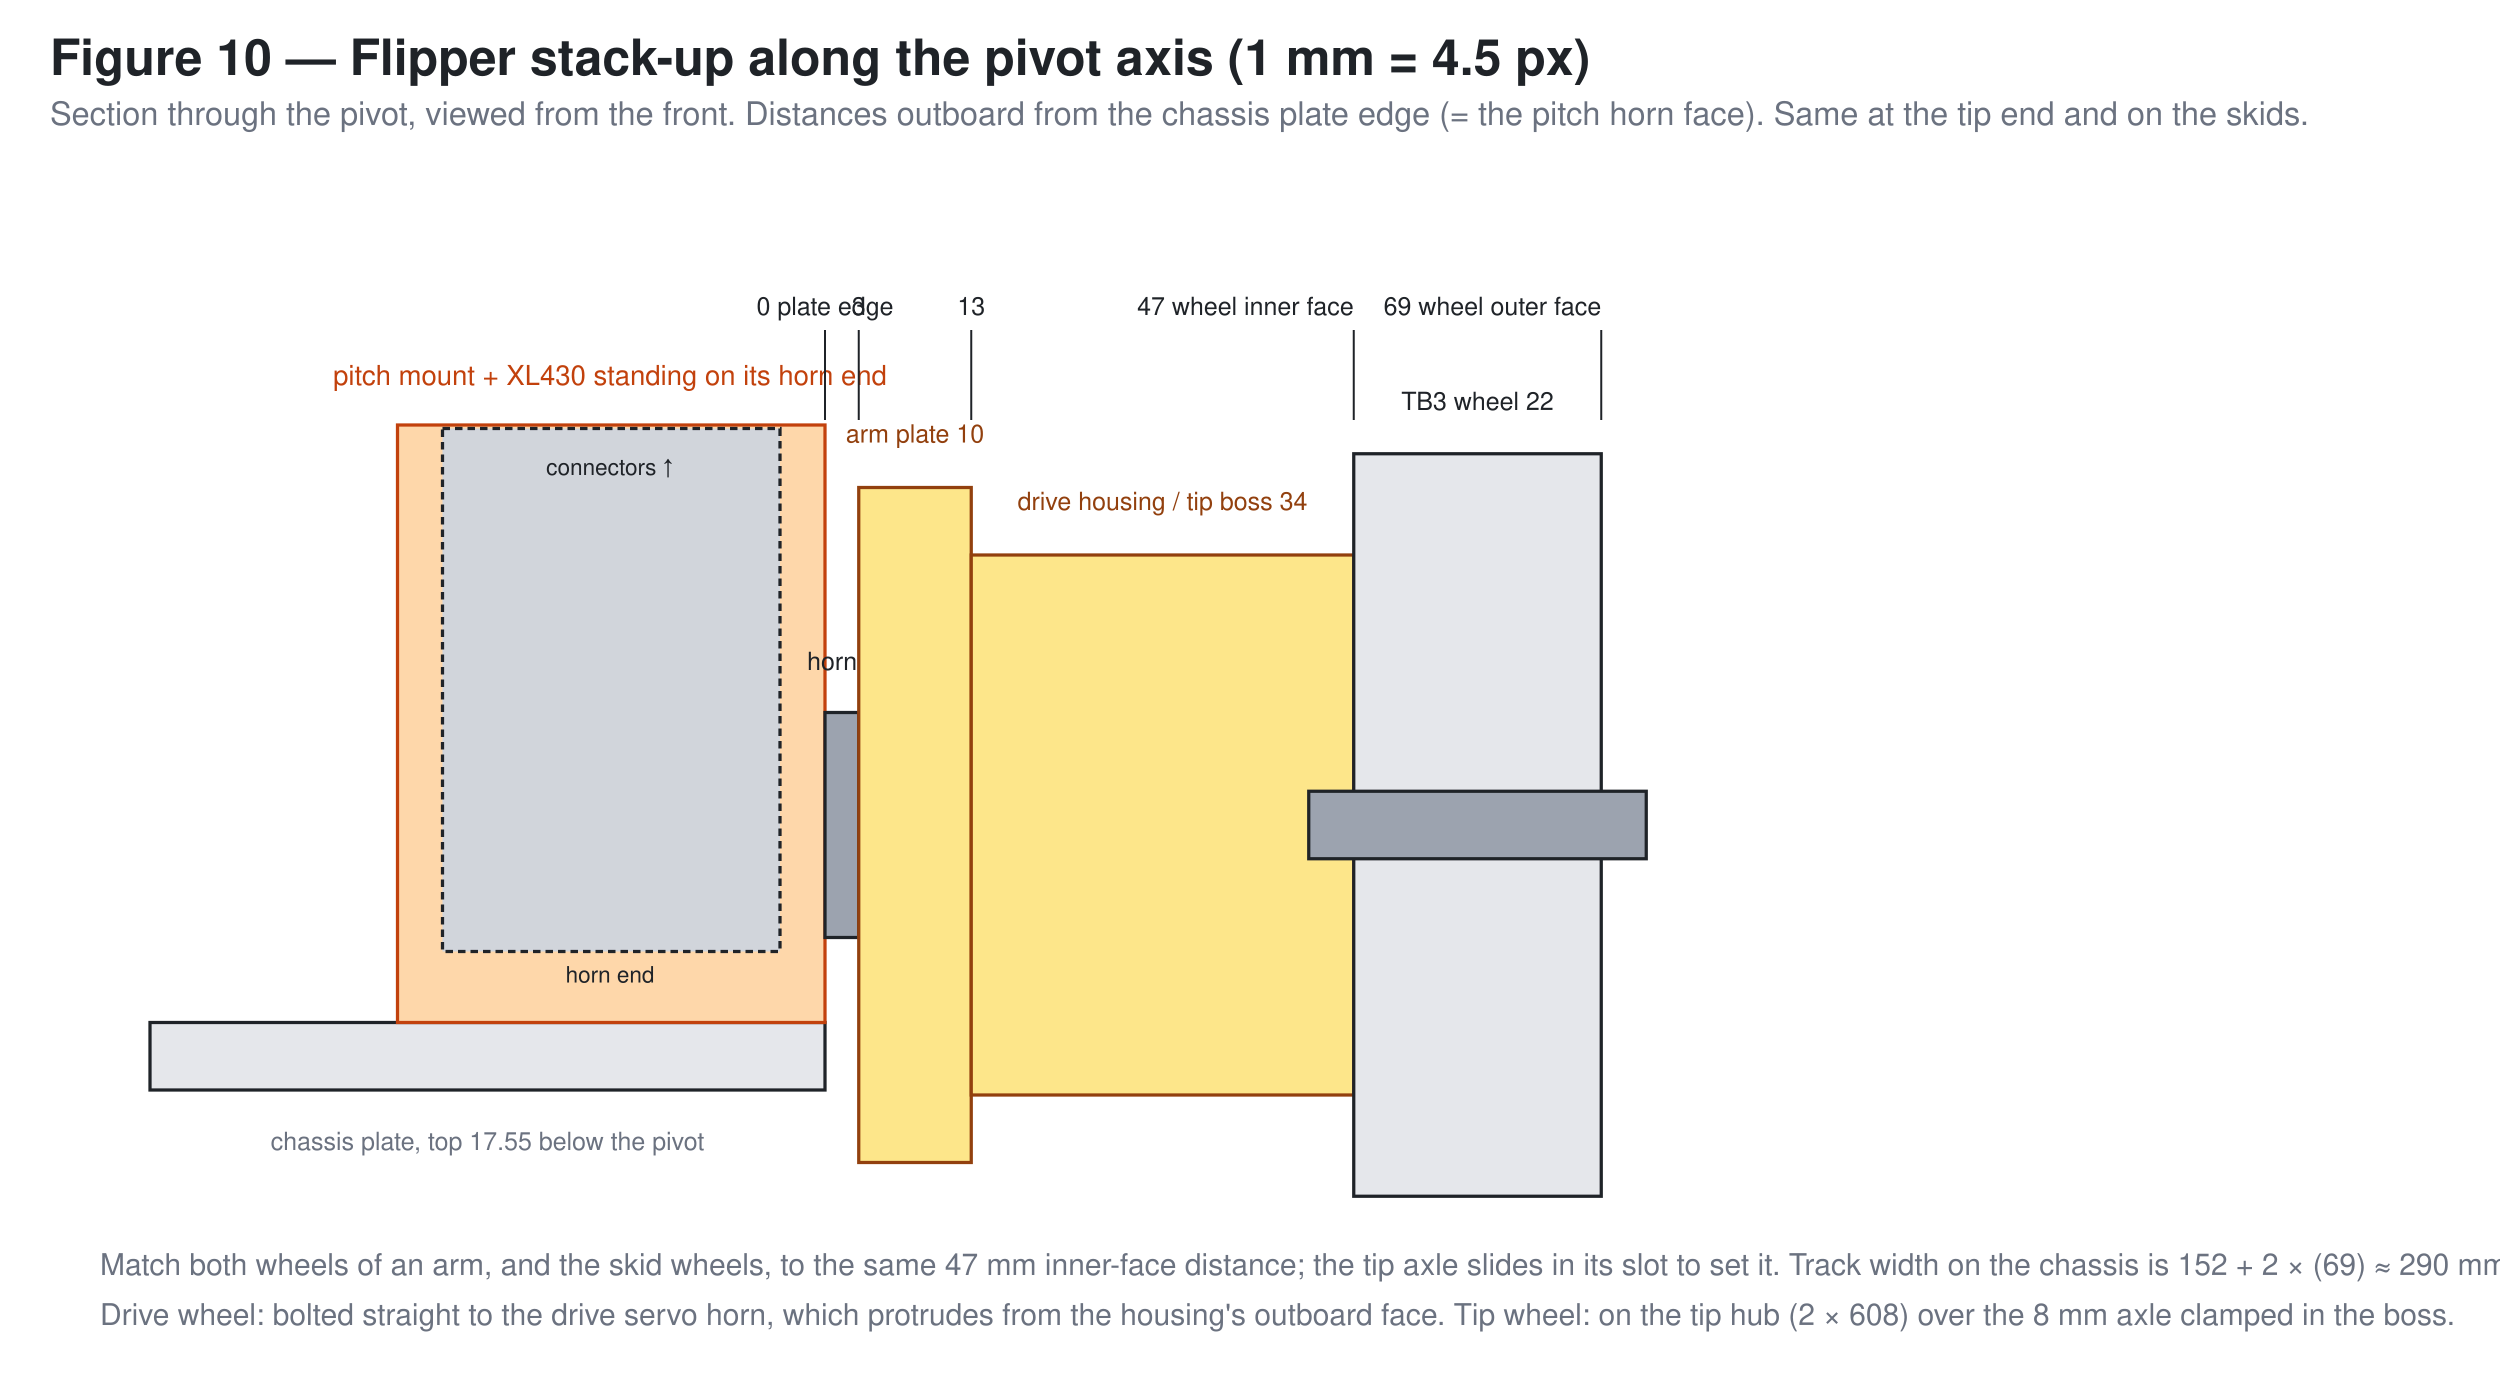
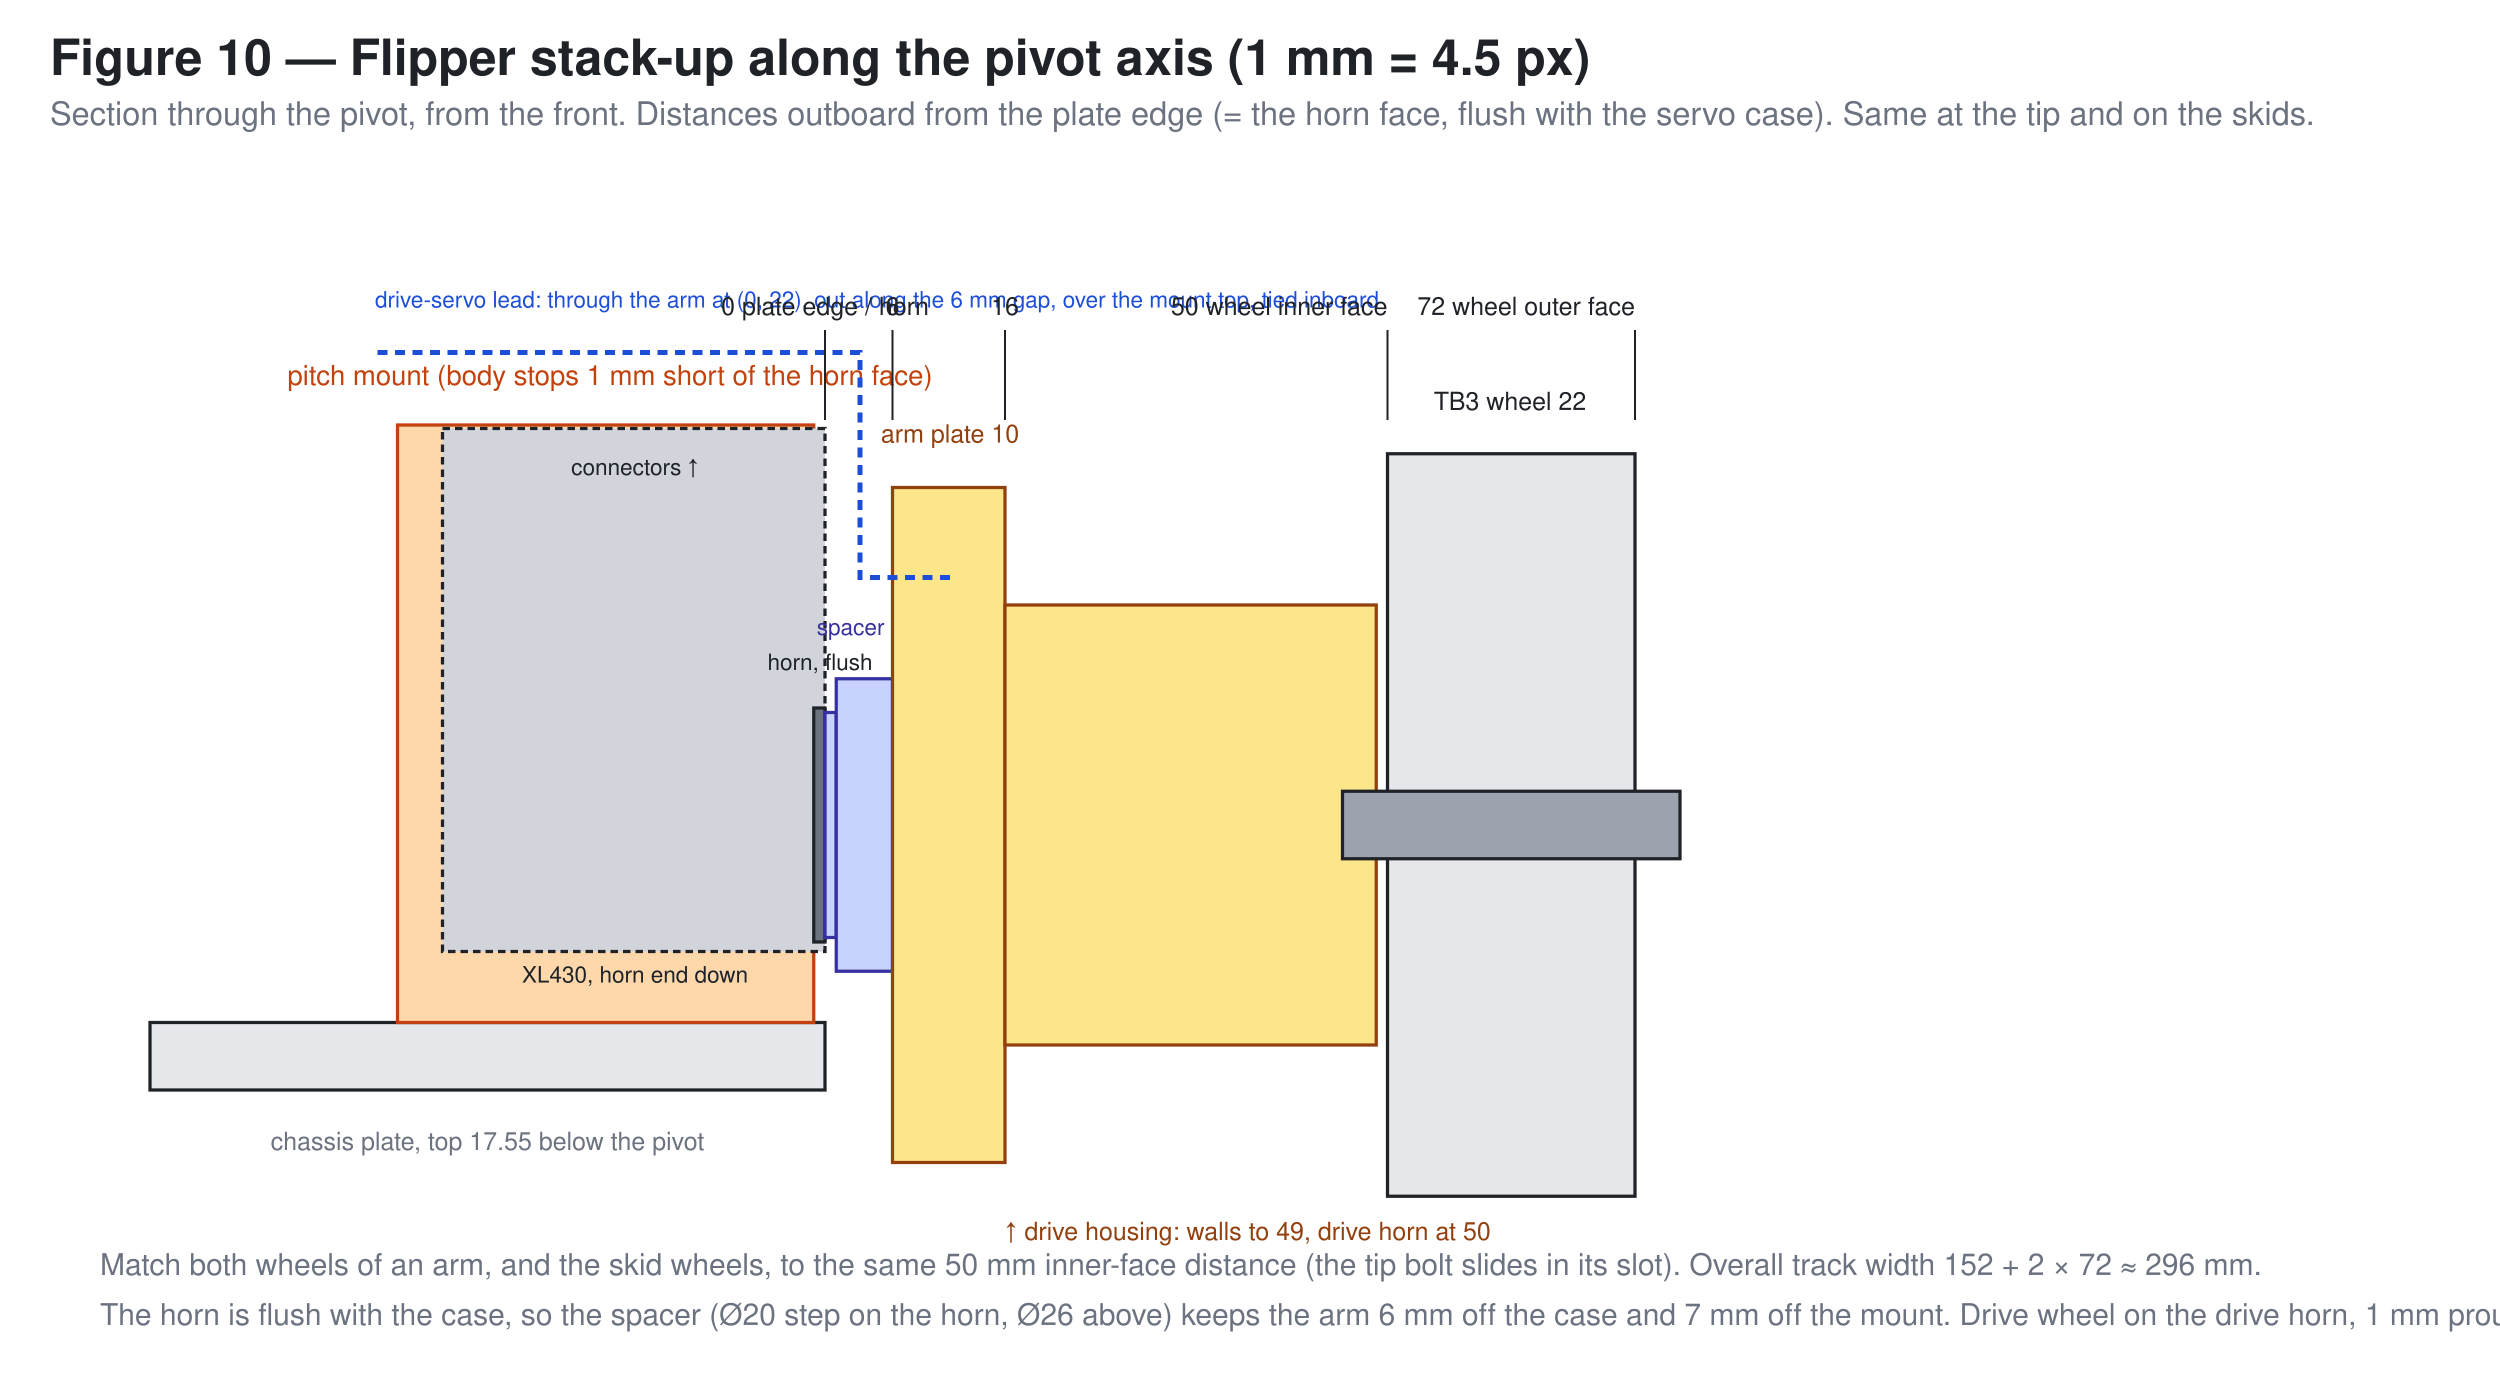
<svg xmlns="http://www.w3.org/2000/svg" viewBox="0 0 1000 560" width="1000" height="560">
  <rect width="100%" height="100%" fill="white" />
  <text x="20" y="30" font-family="Helvetica, Arial, sans-serif" font-size="20" font-weight="bold" fill="#1f2328">Figure 10 — Flipper stack-up along the pivot axis (1 mm = 4.5 px)</text>
-   <text x="20" y="50" font-family="Helvetica, Arial, sans-serif" font-size="13" fill="#6b7280">Section through the pivot, viewed from the front. Distances outboard from the chassis plate edge (= the pitch horn face). Same at the tip end and on the skids.</text>
+   <text x="20" y="50" font-family="Helvetica, Arial, sans-serif" font-size="13" fill="#6b7280">Section through the pivot, from the front. Distances outboard from the plate edge (= the horn face, flush with the servo case). Same at the tip and on the skids.</text>
  <rect x="60.0" y="409.0" width="270.0" height="27.0" fill="#e5e7eb" stroke="#1f2328" stroke-width="1.3" />
  <text x="195" y="460" font-family="Helvetica, Arial, sans-serif" font-size="10" fill="#6b7280" text-anchor="middle">chassis plate, top 17.55 below the pivot</text>
-   <rect x="159.0" y="170.0" width="171.0" height="239.0" fill="#fed7aa" stroke="#c2410c" stroke-width="1.3" />
-   <text x="244" y="154" font-family="Helvetica, Arial, sans-serif" font-size="11" fill="#c2410c" text-anchor="middle">pitch mount + XL430 standing on its horn end</text>
-   <rect x="177.0" y="171.4" width="135.0" height="209.2" fill="#d1d5db" stroke="#1f2328" stroke-width="1.3" stroke-dasharray="3 2" />
-   <text x="244" y="393" font-family="Helvetica, Arial, sans-serif" font-size="9" fill="#1f2328" text-anchor="middle">horn end</text>
-   <text x="244" y="190" font-family="Helvetica, Arial, sans-serif" font-size="9" fill="#1f2328" text-anchor="middle">connectors ↑</text>
-   <rect x="330.0" y="285.0" width="13.5" height="90.0" fill="#9ca3af" stroke="#1f2328" stroke-width="1.3" />
-   <text x="337" y="268" font-family="Helvetica, Arial, sans-serif" font-size="10" fill="#1f2328" text-anchor="middle">horn 3</text>
-   <rect x="343.5" y="195.0" width="45.0" height="270.0" fill="#fde68a" stroke="#92400e" stroke-width="1.3" />
-   <text x="366" y="177" font-family="Helvetica, Arial, sans-serif" font-size="10" fill="#92400e" text-anchor="middle">arm plate 10</text>
-   <rect x="388.5" y="222.0" width="153.0" height="216.0" fill="#fde68a" stroke="#92400e" stroke-width="1.3" />
-   <text x="465" y="204" font-family="Helvetica, Arial, sans-serif" font-size="10" fill="#92400e" text-anchor="middle">drive housing / tip boss 34</text>
-   <rect x="541.5" y="181.5" width="99.0" height="297.0" fill="#e5e7eb" stroke="#1f2328" stroke-width="1.3" />
-   <text x="591" y="164" font-family="Helvetica, Arial, sans-serif" font-size="10" fill="#1f2328" text-anchor="middle">TB3 wheel 22</text>
-   <rect x="523.5" y="316.5" width="135.0" height="27.0" fill="#9ca3af" stroke="#1f2328" stroke-width="1.3" />
+   <rect x="159.0" y="170.0" width="166.5" height="239.0" fill="#fed7aa" stroke="#c2410c" stroke-width="1.3" />
+   <text x="244" y="154" font-family="Helvetica, Arial, sans-serif" font-size="11" fill="#c2410c" text-anchor="middle">pitch mount (body stops 1 mm short of the horn face)</text>
+   <rect x="177.0" y="171.4" width="153.0" height="209.2" fill="#d1d5db" stroke="#1f2328" stroke-width="1.3" stroke-dasharray="3 2" />
+   <text x="254" y="393" font-family="Helvetica, Arial, sans-serif" font-size="9" fill="#1f2328" text-anchor="middle">XL430, horn end down</text>
+   <text x="254" y="190" font-family="Helvetica, Arial, sans-serif" font-size="9" fill="#1f2328" text-anchor="middle">connectors ↑</text>
+   <rect x="325.5" y="283.2" width="4.5" height="93.6" fill="#6b7280" stroke="#1f2328" stroke-width="1.3" />
+   <text x="328" y="268" font-family="Helvetica, Arial, sans-serif" font-size="9" fill="#1f2328" text-anchor="middle">horn, flush</text>
+   <rect x="330.0" y="285.0" width="4.5" height="90.0" fill="#c7d2fe" stroke="#3730a3" stroke-width="1.3" />
+   <rect x="334.5" y="271.5" width="22.5" height="117.0" fill="#c7d2fe" stroke="#3730a3" stroke-width="1.3" />
+   <text x="344" y="254" font-family="Helvetica, Arial, sans-serif" font-size="9" fill="#3730a3" text-anchor="middle">spacer 6</text>
+   <rect x="357.0" y="195.0" width="45.0" height="270.0" fill="#fde68a" stroke="#92400e" stroke-width="1.3" />
+   <text x="380" y="177" font-family="Helvetica, Arial, sans-serif" font-size="10" fill="#92400e" text-anchor="middle">arm plate 10</text>
+   <rect x="402.0" y="242.0" width="148.5" height="176.0" fill="#fde68a" stroke="#92400e" stroke-width="1.3" />
+   <text x="402" y="496" font-family="Helvetica, Arial, sans-serif" font-size="10" fill="#92400e" text-anchor="start">↑ drive housing: walls to 49, drive horn at 50</text>
+   <rect x="555.0" y="181.5" width="99.0" height="297.0" fill="#e5e7eb" stroke="#1f2328" stroke-width="1.3" />
+   <text x="604" y="164" font-family="Helvetica, Arial, sans-serif" font-size="10" fill="#1f2328" text-anchor="middle">TB3 wheel 22</text>
+   <rect x="537.0" y="316.5" width="135.0" height="27.0" fill="#9ca3af" stroke="#1f2328" stroke-width="1.3" />
+   <path d="M 380 231 L 344 231 L 344 141 L 150 141" fill="none" stroke="#1d4ed8" stroke-width="2" stroke-dasharray="4 3" />
+   <text x="150" y="123" font-family="Helvetica, Arial, sans-serif" font-size="9" fill="#1d4ed8" text-anchor="start">drive-servo lead: through the arm at (0, 22), out along the 6 mm gap, over the mount top, tied inboard</text>
  <line x1="330.0" y1="168.0" x2="330.0" y2="132.0" stroke="#1f2328" stroke-width="0.8" />
-   <text x="330.0" y="126.0" font-family="Helvetica, Arial, sans-serif" font-size="10" fill="#1f2328" text-anchor="middle">0 plate edge</text>
-   <line x1="343.5" y1="168.0" x2="343.5" y2="132.0" stroke="#1f2328" stroke-width="0.8" />
-   <text x="343.5" y="126.0" font-family="Helvetica, Arial, sans-serif" font-size="10" fill="#1f2328" text-anchor="middle">3</text>
-   <line x1="388.5" y1="168.0" x2="388.5" y2="132.0" stroke="#1f2328" stroke-width="0.8" />
-   <text x="388.5" y="126.0" font-family="Helvetica, Arial, sans-serif" font-size="10" fill="#1f2328" text-anchor="middle">13</text>
-   <line x1="541.5" y1="168.0" x2="541.5" y2="132.0" stroke="#1f2328" stroke-width="0.8" />
-   <text x="541.5" y="126.0" font-family="Helvetica, Arial, sans-serif" font-size="10" fill="#1f2328" text-anchor="end">47 wheel inner face</text>
-   <line x1="640.5" y1="168.0" x2="640.5" y2="132.0" stroke="#1f2328" stroke-width="0.8" />
-   <text x="640.5" y="126.0" font-family="Helvetica, Arial, sans-serif" font-size="10" fill="#1f2328" text-anchor="end">69 wheel outer face</text>
-   <text x="40" y="510" font-family="Helvetica, Arial, sans-serif" font-size="12" fill="#6b7280">Match both wheels of an arm, and the skid wheels, to the same 47 mm inner-face distance; the tip axle slides in its slot to set it. Track width on the chassis is 152 + 2 × (69) ≈ 290 mm overall.</text>
-   <text x="40" y="530" font-family="Helvetica, Arial, sans-serif" font-size="12" fill="#6b7280">Drive wheel: bolted straight to the drive servo horn, which protrudes from the housing's outboard face. Tip wheel: on the tip hub (2 × 608) over the 8 mm axle clamped in the boss.</text>
+   <text x="330.0" y="126.0" font-family="Helvetica, Arial, sans-serif" font-size="10" fill="#1f2328" text-anchor="middle">0 plate edge / horn</text>
+   <line x1="357.0" y1="168.0" x2="357.0" y2="132.0" stroke="#1f2328" stroke-width="0.8" />
+   <text x="357.0" y="126.0" font-family="Helvetica, Arial, sans-serif" font-size="10" fill="#1f2328" text-anchor="middle">6</text>
+   <line x1="402.0" y1="168.0" x2="402.0" y2="132.0" stroke="#1f2328" stroke-width="0.8" />
+   <text x="402.0" y="126.0" font-family="Helvetica, Arial, sans-serif" font-size="10" fill="#1f2328" text-anchor="middle">16</text>
+   <line x1="555.0" y1="168.0" x2="555.0" y2="132.0" stroke="#1f2328" stroke-width="0.8" />
+   <text x="555.0" y="126.0" font-family="Helvetica, Arial, sans-serif" font-size="10" fill="#1f2328" text-anchor="end">50 wheel inner face</text>
+   <line x1="654.0" y1="168.0" x2="654.0" y2="132.0" stroke="#1f2328" stroke-width="0.8" />
+   <text x="654.0" y="126.0" font-family="Helvetica, Arial, sans-serif" font-size="10" fill="#1f2328" text-anchor="end">72 wheel outer face</text>
+   <text x="40" y="510" font-family="Helvetica, Arial, sans-serif" font-size="12" fill="#6b7280">Match both wheels of an arm, and the skid wheels, to the same 50 mm inner-face distance (the tip bolt slides in its slot). Overall track width 152 + 2 × 72 ≈ 296 mm.</text>
+   <text x="40" y="530" font-family="Helvetica, Arial, sans-serif" font-size="12" fill="#6b7280">The horn is flush with the case, so the spacer (Ø20 step on the horn, Ø26 above) keeps the arm 6 mm off the case and 7 mm off the mount. Drive wheel on the drive horn, 1 mm proud of the housing; tip wheel on the hub (Fig. 11).</text>
</svg>
